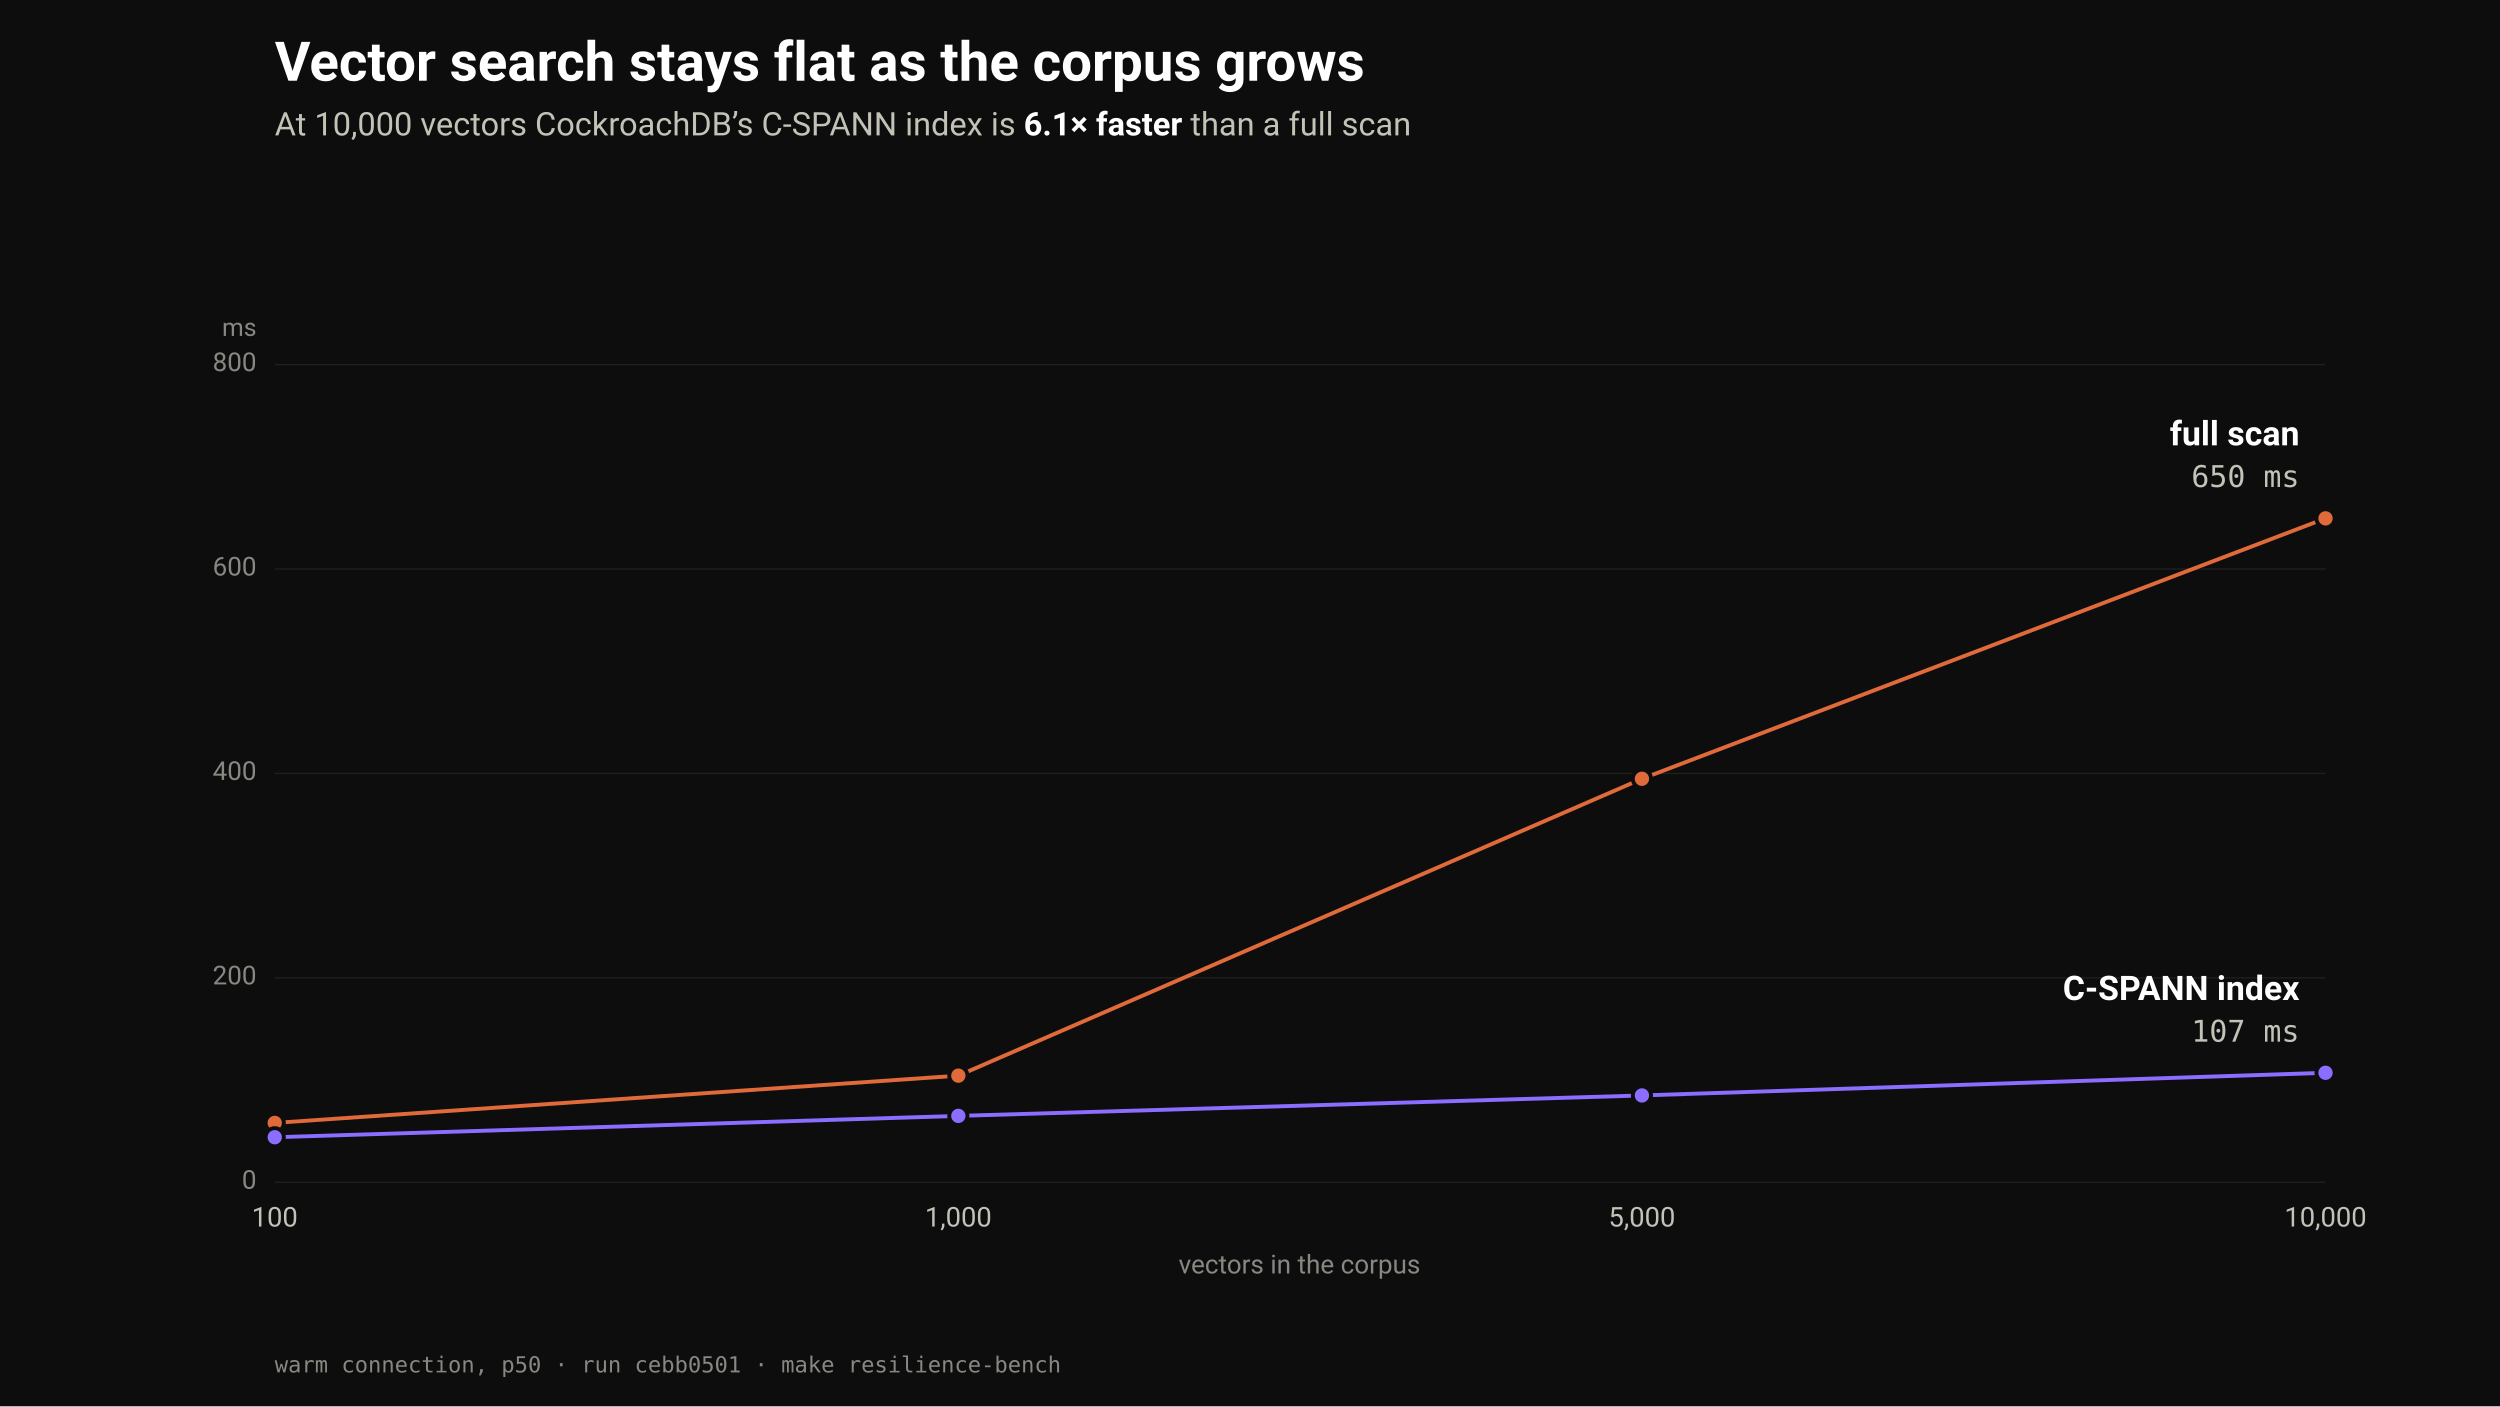
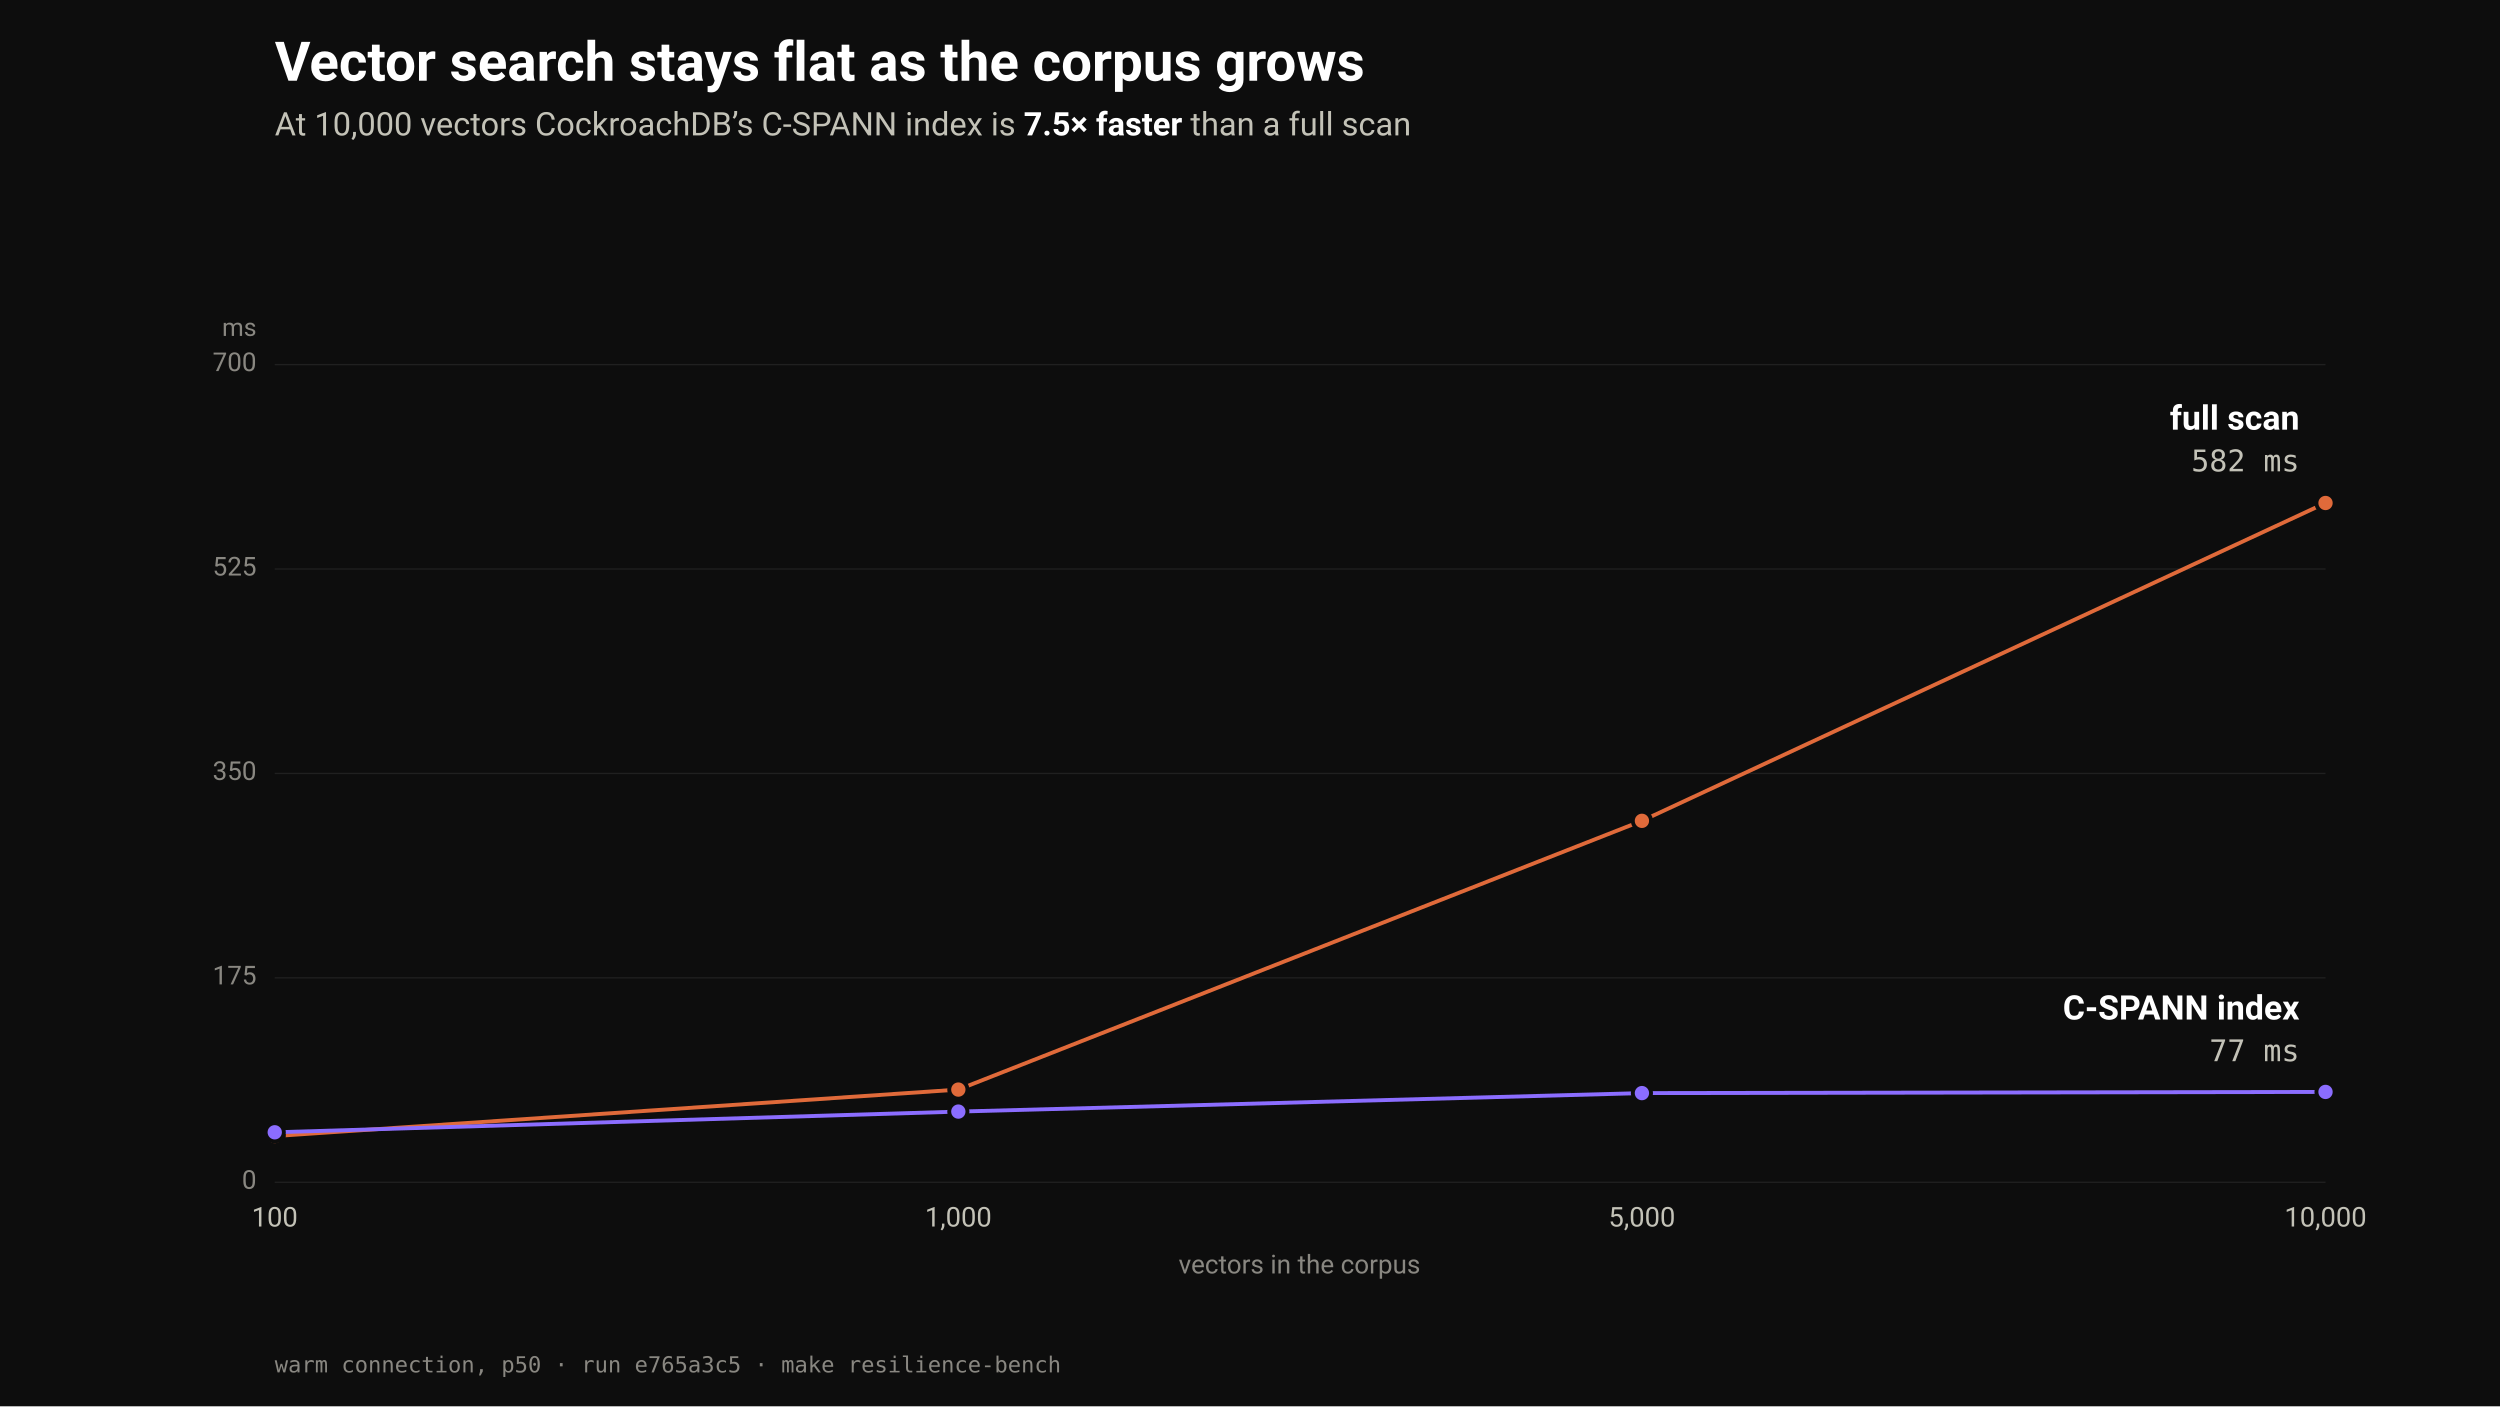
<svg xmlns="http://www.w3.org/2000/svg" width="1920" height="1080" viewBox="0 0 1920 1080" role="img" aria-label="Vector search latency versus corpus size">
  <rect width="1920" height="1080" fill="#0d0d0d" />
  <text x="211" y="62" fill="#ffffff" font-family="ui-sans-serif, -apple-system, 'Segoe UI', Roboto, Helvetica, Arial, sans-serif" font-size="42.0" font-weight="700">Vector search stays flat as the corpus grows</text>
-   <text x="211" y="104" fill="#c3c2b7" font-family="ui-sans-serif, -apple-system, 'Segoe UI', Roboto, Helvetica, Arial, sans-serif" font-size="25.0">At 10,000 vectors CockroachDB’s C-SPANN index is <tspan font-weight="700" fill="#ffffff">6.1× faster</tspan> than a full scan</text>
+   <text x="211" y="104" fill="#c3c2b7" font-family="ui-sans-serif, -apple-system, 'Segoe UI', Roboto, Helvetica, Arial, sans-serif" font-size="25.0">At 10,000 vectors CockroachDB’s C-SPANN index is <tspan font-weight="700" fill="#ffffff">7.5× faster</tspan> than a full scan</text>
  <line x1="211" y1="908.0" x2="1786" y2="908.0" stroke="rgba(255,255,255,0.08)" stroke-width="1" />
  <text x="197" y="913.0" text-anchor="end" fill="#898781" font-family="ui-sans-serif, -apple-system, 'Segoe UI', Roboto, Helvetica, Arial, sans-serif" font-size="20.0">0</text>
  <line x1="211" y1="751.0" x2="1786" y2="751.0" stroke="rgba(255,255,255,0.08)" stroke-width="1" />
-   <text x="197" y="756.0" text-anchor="end" fill="#898781" font-family="ui-sans-serif, -apple-system, 'Segoe UI', Roboto, Helvetica, Arial, sans-serif" font-size="20.0">200</text>
+   <text x="197" y="756.0" text-anchor="end" fill="#898781" font-family="ui-sans-serif, -apple-system, 'Segoe UI', Roboto, Helvetica, Arial, sans-serif" font-size="20.0">175</text>
  <line x1="211" y1="594.0" x2="1786" y2="594.0" stroke="rgba(255,255,255,0.08)" stroke-width="1" />
-   <text x="197" y="599.0" text-anchor="end" fill="#898781" font-family="ui-sans-serif, -apple-system, 'Segoe UI', Roboto, Helvetica, Arial, sans-serif" font-size="20.0">400</text>
+   <text x="197" y="599.0" text-anchor="end" fill="#898781" font-family="ui-sans-serif, -apple-system, 'Segoe UI', Roboto, Helvetica, Arial, sans-serif" font-size="20.0">350</text>
  <line x1="211" y1="437.0" x2="1786" y2="437.0" stroke="rgba(255,255,255,0.08)" stroke-width="1" />
-   <text x="197" y="442.0" text-anchor="end" fill="#898781" font-family="ui-sans-serif, -apple-system, 'Segoe UI', Roboto, Helvetica, Arial, sans-serif" font-size="20.0">600</text>
+   <text x="197" y="442.0" text-anchor="end" fill="#898781" font-family="ui-sans-serif, -apple-system, 'Segoe UI', Roboto, Helvetica, Arial, sans-serif" font-size="20.0">525</text>
  <line x1="211" y1="280.0" x2="1786" y2="280.0" stroke="rgba(255,255,255,0.08)" stroke-width="1" />
-   <text x="197" y="285.0" text-anchor="end" fill="#898781" font-family="ui-sans-serif, -apple-system, 'Segoe UI', Roboto, Helvetica, Arial, sans-serif" font-size="20.0">800</text>
+   <text x="197" y="285.0" text-anchor="end" fill="#898781" font-family="ui-sans-serif, -apple-system, 'Segoe UI', Roboto, Helvetica, Arial, sans-serif" font-size="20.0">700</text>
  <text x="197" y="258" text-anchor="end" fill="#898781" font-family="ui-sans-serif, -apple-system, 'Segoe UI', Roboto, Helvetica, Arial, sans-serif" font-size="19.0">ms</text>
  <text x="211.0" y="942" text-anchor="middle" fill="#c3c2b7" font-family="ui-sans-serif, -apple-system, 'Segoe UI', Roboto, Helvetica, Arial, sans-serif" font-size="21.0">100</text>
  <text x="736.0" y="942" text-anchor="middle" fill="#c3c2b7" font-family="ui-sans-serif, -apple-system, 'Segoe UI', Roboto, Helvetica, Arial, sans-serif" font-size="21.0">1,000</text>
  <text x="1261.0" y="942" text-anchor="middle" fill="#c3c2b7" font-family="ui-sans-serif, -apple-system, 'Segoe UI', Roboto, Helvetica, Arial, sans-serif" font-size="21.0">5,000</text>
  <text x="1786.0" y="942" text-anchor="middle" fill="#c3c2b7" font-family="ui-sans-serif, -apple-system, 'Segoe UI', Roboto, Helvetica, Arial, sans-serif" font-size="21.0">10,000</text>
  <text x="998" y="978" text-anchor="middle" fill="#898781" font-family="ui-sans-serif, -apple-system, 'Segoe UI', Roboto, Helvetica, Arial, sans-serif" font-size="20.0">vectors in the corpus</text>
-   <polyline points="211.0,862.4 736.0,826.1 1261.0,598.1 1786.0,398.1" fill="none" stroke="#e06a3a" stroke-width="3.0" stroke-linejoin="round" stroke-linecap="round" />
-   <circle cx="211.0" cy="862.4" r="7.0" fill="#e06a3a" stroke="#0d0d0d" stroke-width="3.0" />
-   <circle cx="736.0" cy="826.1" r="7.0" fill="#e06a3a" stroke="#0d0d0d" stroke-width="3.0" />
-   <circle cx="1261.0" cy="598.1" r="7.0" fill="#e06a3a" stroke="#0d0d0d" stroke-width="3.0" />
-   <circle cx="1786.0" cy="398.1" r="7.0" fill="#e06a3a" stroke="#0d0d0d" stroke-width="3.0" />
-   <text x="1766" y="342" text-anchor="end" fill="#ffffff" font-family="ui-sans-serif, -apple-system, 'Segoe UI', Roboto, Helvetica, Arial, sans-serif" font-size="26.0" font-weight="700">full scan</text>
-   <text x="1766" y="374" text-anchor="end" fill="#c3c2b7" font-family="ui-monospace, 'Cascadia Code', Consolas, 'SF Mono', monospace" font-size="23.0">650 ms</text>
-   <polyline points="211.0,873.4 736.0,857.0 1261.0,841.3 1786.0,823.9" fill="none" stroke="#8b6dff" stroke-width="3.0" stroke-linejoin="round" stroke-linecap="round" />
-   <circle cx="211.0" cy="873.4" r="7.0" fill="#8b6dff" stroke="#0d0d0d" stroke-width="3.0" />
-   <circle cx="736.0" cy="857.0" r="7.0" fill="#8b6dff" stroke="#0d0d0d" stroke-width="3.0" />
-   <circle cx="1261.0" cy="841.3" r="7.0" fill="#8b6dff" stroke="#0d0d0d" stroke-width="3.0" />
-   <circle cx="1786.0" cy="823.9" r="7.0" fill="#8b6dff" stroke="#0d0d0d" stroke-width="3.0" />
-   <text x="1766" y="768" text-anchor="end" fill="#ffffff" font-family="ui-sans-serif, -apple-system, 'Segoe UI', Roboto, Helvetica, Arial, sans-serif" font-size="26.0" font-weight="700">C-SPANN index</text>
-   <text x="1766" y="800" text-anchor="end" fill="#c3c2b7" font-family="ui-monospace, 'Cascadia Code', Consolas, 'SF Mono', monospace" font-size="23.0">107 ms</text>
-   <text x="211" y="1054" fill="#898781" font-family="ui-monospace, 'Cascadia Code', Consolas, 'SF Mono', monospace" font-size="17.0">warm connection, p50 · run cebb0501 · make resilience-bench</text>
+   <polyline points="211.0,872.5 736.0,836.8 1261.0,630.4 1786.0,386.3" fill="none" stroke="#e06a3a" stroke-width="3.0" stroke-linejoin="round" stroke-linecap="round" />
+   <circle cx="211.0" cy="872.5" r="7.0" fill="#e06a3a" stroke="#0d0d0d" stroke-width="3.0" />
+   <circle cx="736.0" cy="836.8" r="7.0" fill="#e06a3a" stroke="#0d0d0d" stroke-width="3.0" />
+   <circle cx="1261.0" cy="630.4" r="7.0" fill="#e06a3a" stroke="#0d0d0d" stroke-width="3.0" />
+   <circle cx="1786.0" cy="386.3" r="7.0" fill="#e06a3a" stroke="#0d0d0d" stroke-width="3.0" />
+   <text x="1766" y="330" text-anchor="end" fill="#ffffff" font-family="ui-sans-serif, -apple-system, 'Segoe UI', Roboto, Helvetica, Arial, sans-serif" font-size="26.0" font-weight="700">full scan</text>
+   <text x="1766" y="362" text-anchor="end" fill="#c3c2b7" font-family="ui-monospace, 'Cascadia Code', Consolas, 'SF Mono', monospace" font-size="23.0">582 ms</text>
+   <polyline points="211.0,869.6 736.0,853.7 1261.0,839.5 1786.0,838.6" fill="none" stroke="#8b6dff" stroke-width="3.0" stroke-linejoin="round" stroke-linecap="round" />
+   <circle cx="211.0" cy="869.6" r="7.0" fill="#8b6dff" stroke="#0d0d0d" stroke-width="3.0" />
+   <circle cx="736.0" cy="853.7" r="7.0" fill="#8b6dff" stroke="#0d0d0d" stroke-width="3.0" />
+   <circle cx="1261.0" cy="839.5" r="7.0" fill="#8b6dff" stroke="#0d0d0d" stroke-width="3.0" />
+   <circle cx="1786.0" cy="838.6" r="7.0" fill="#8b6dff" stroke="#0d0d0d" stroke-width="3.0" />
+   <text x="1766" y="783" text-anchor="end" fill="#ffffff" font-family="ui-sans-serif, -apple-system, 'Segoe UI', Roboto, Helvetica, Arial, sans-serif" font-size="26.0" font-weight="700">C-SPANN index</text>
+   <text x="1766" y="815" text-anchor="end" fill="#c3c2b7" font-family="ui-monospace, 'Cascadia Code', Consolas, 'SF Mono', monospace" font-size="23.0">77 ms</text>
+   <text x="211" y="1054" fill="#898781" font-family="ui-monospace, 'Cascadia Code', Consolas, 'SF Mono', monospace" font-size="17.0">warm connection, p50 · run e765a3c5 · make resilience-bench</text>
</svg>
